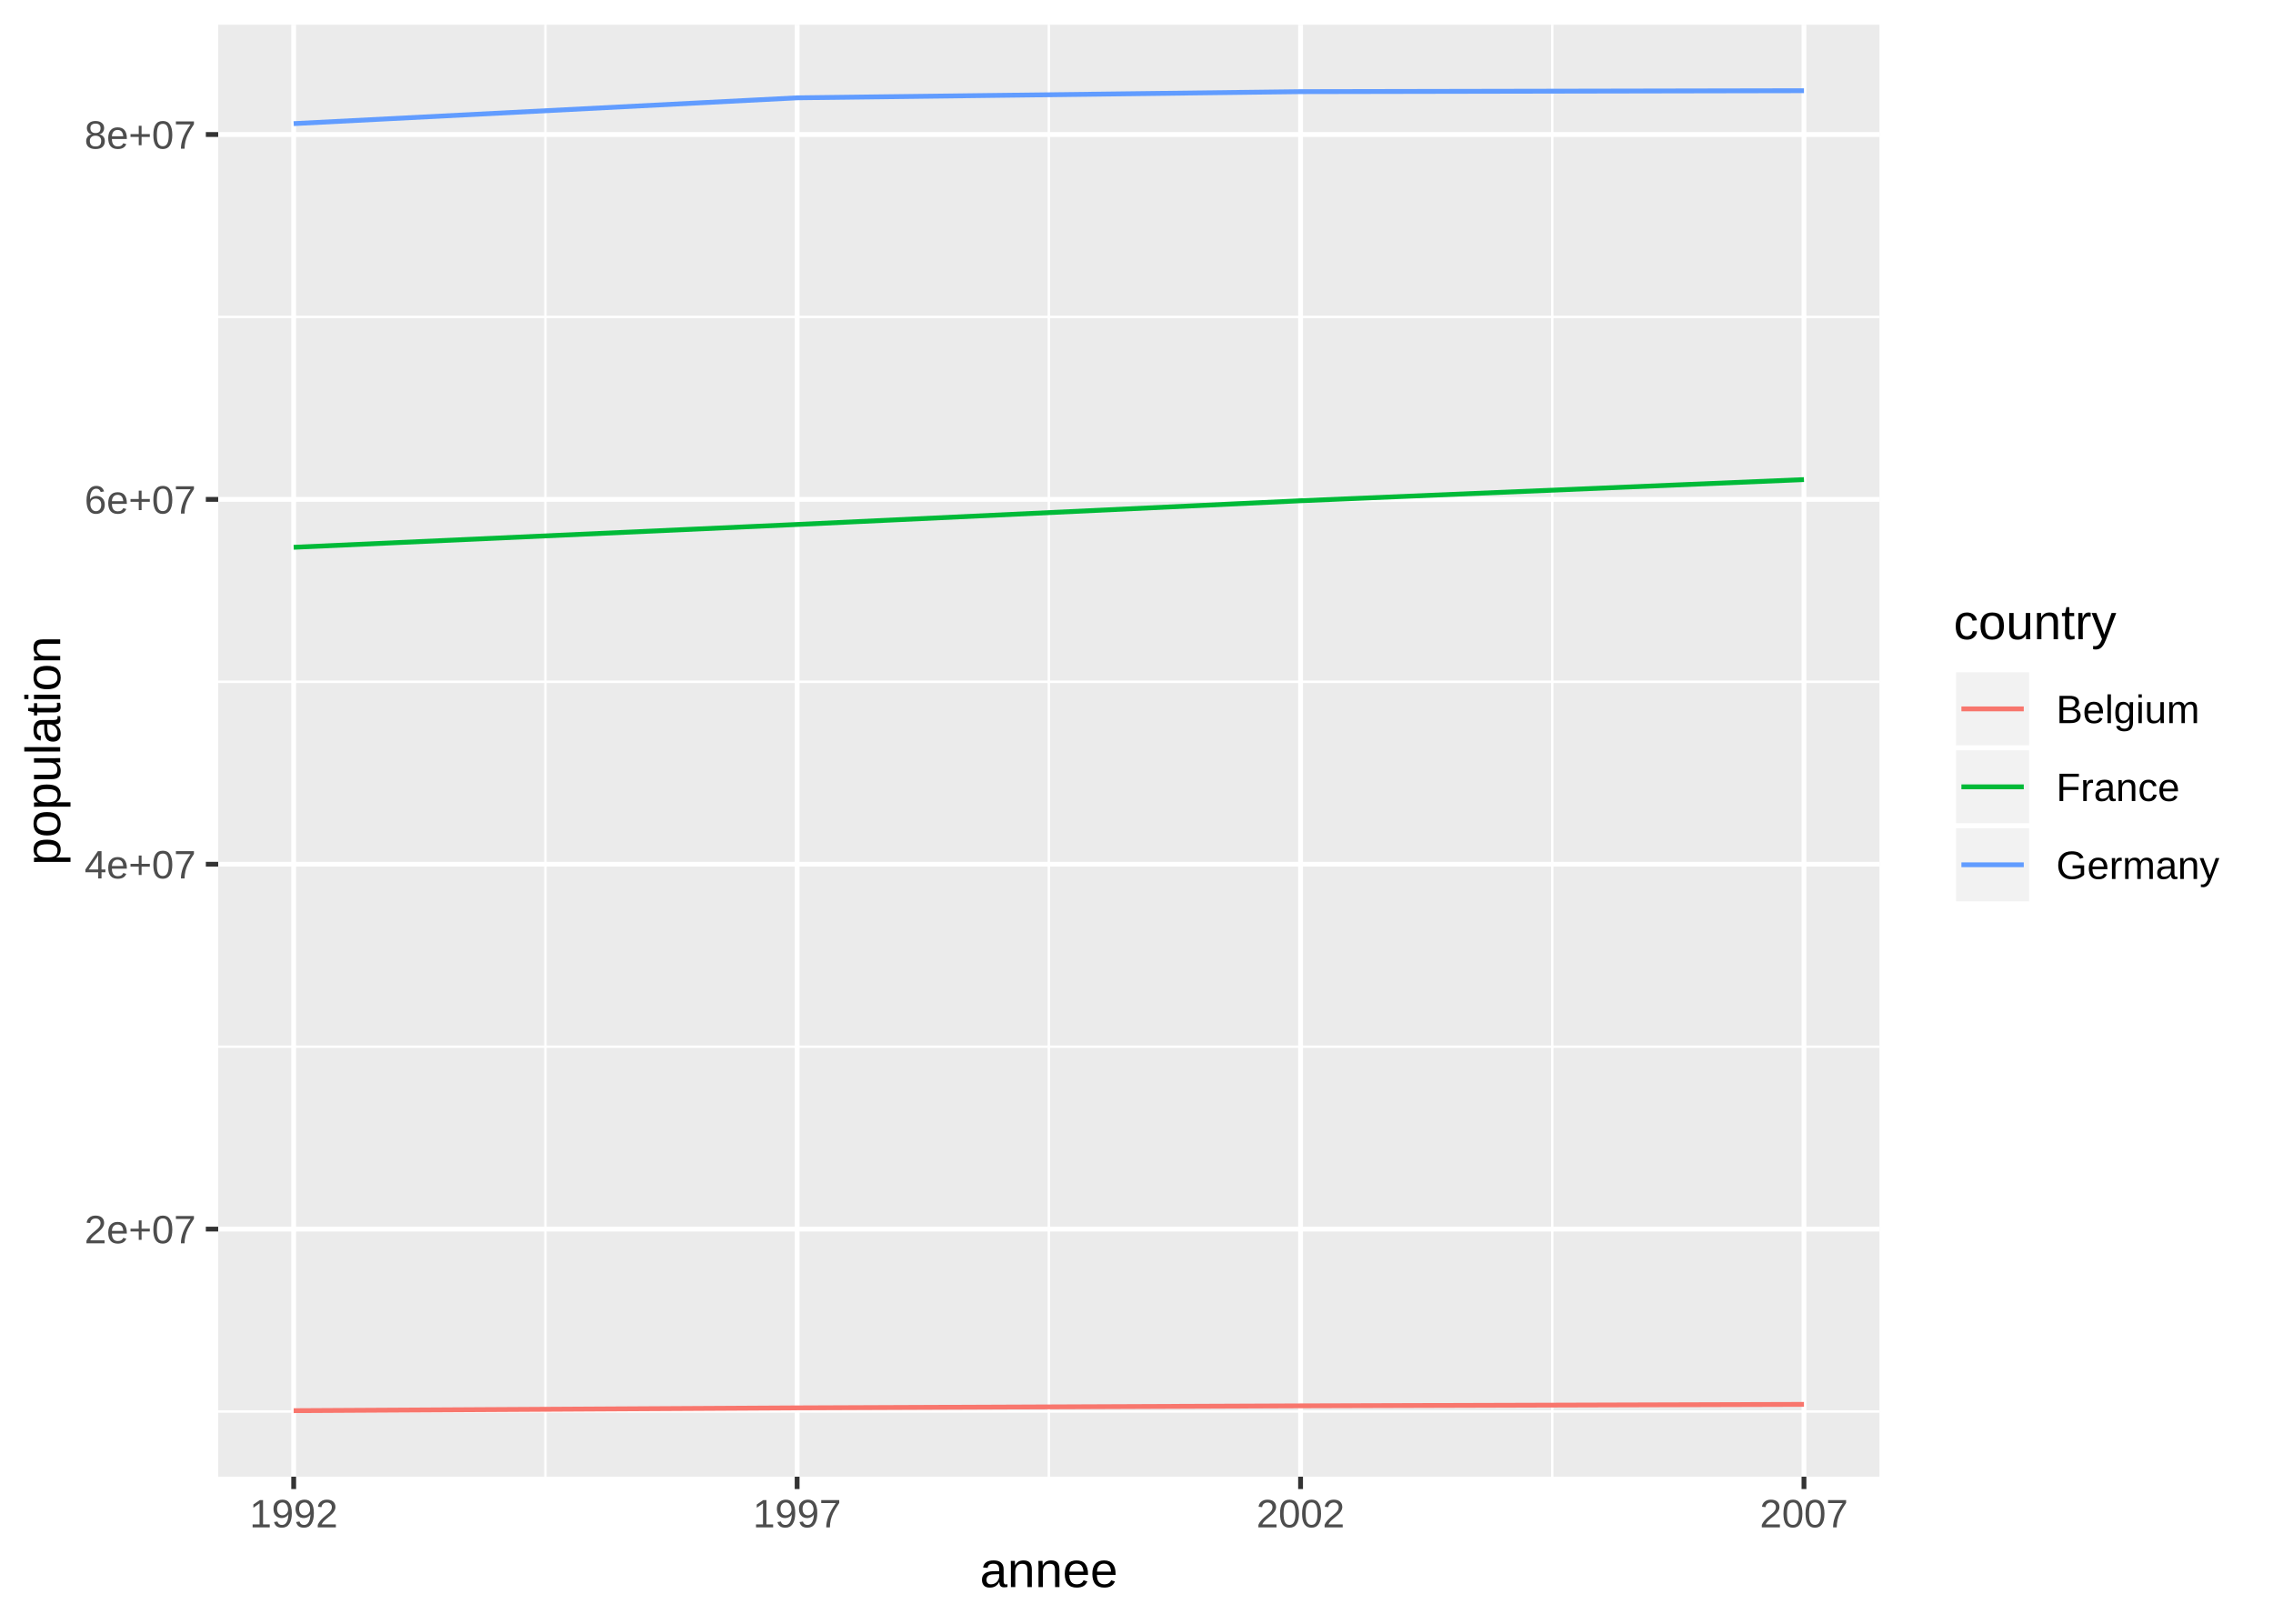
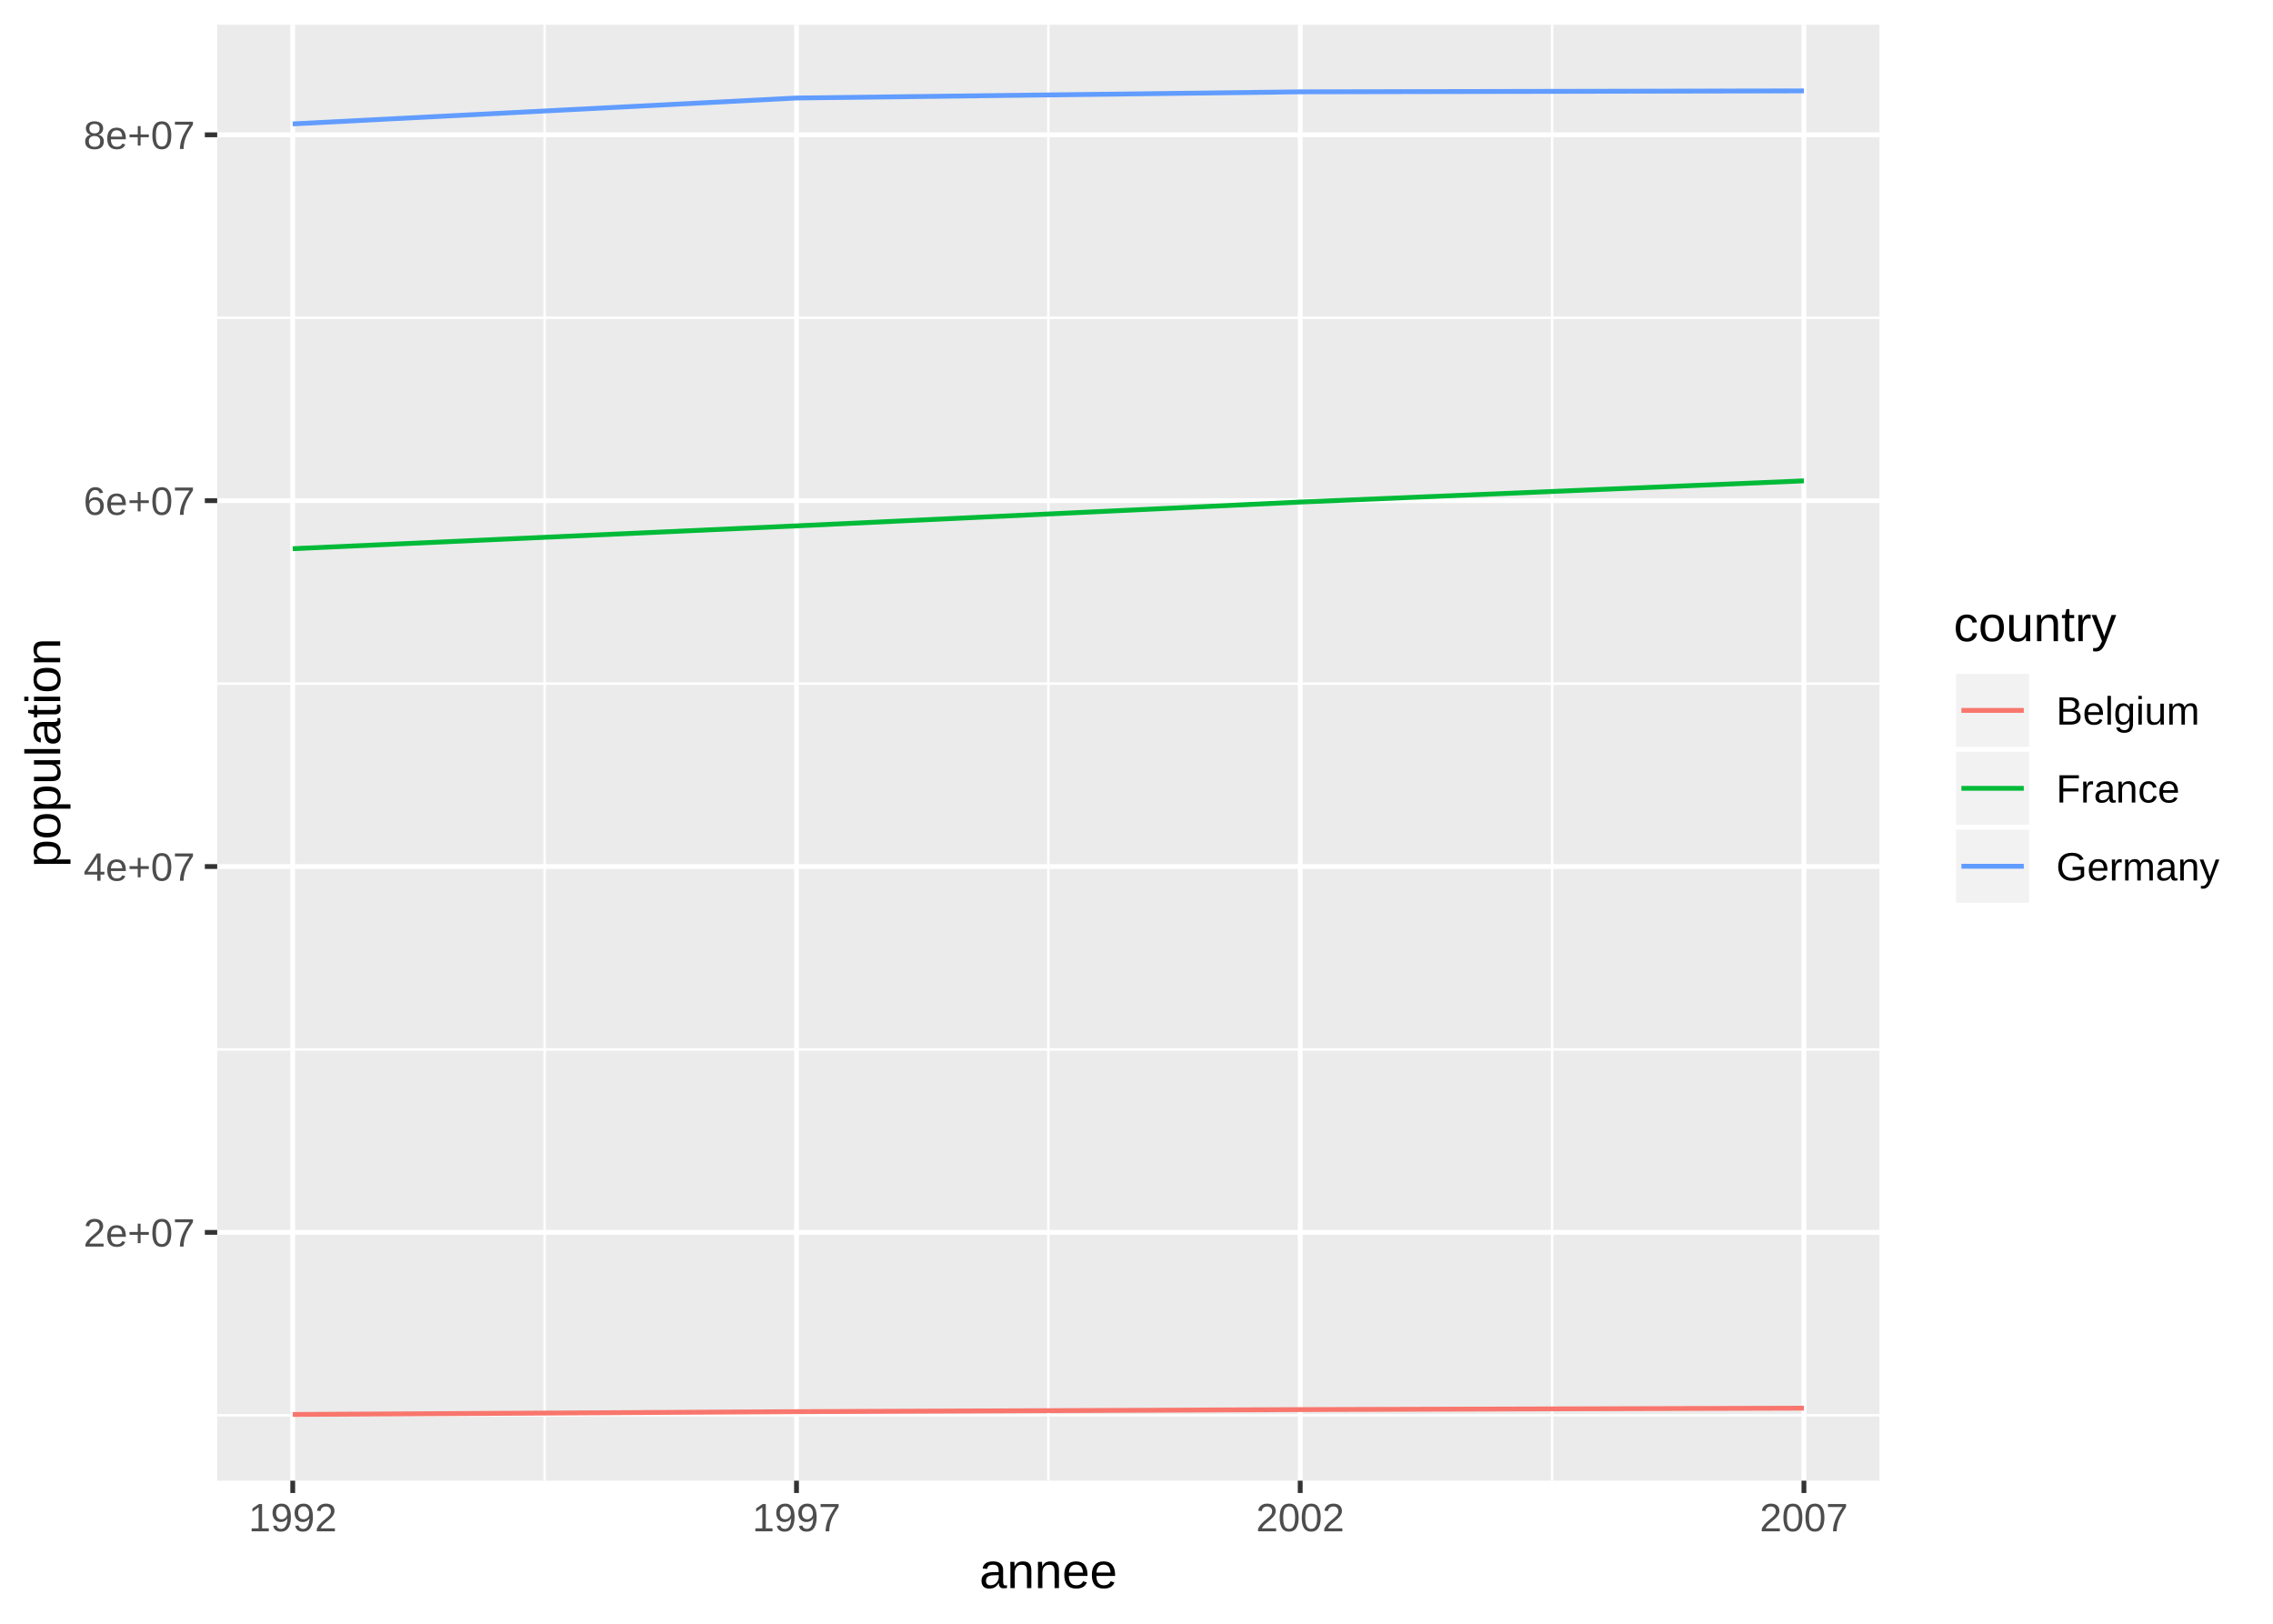
<svg xmlns="http://www.w3.org/2000/svg" viewBox="0 0 504.00 360.00">
  <defs>
    <style type="text/css">
-     line, polyline, path, rect, circle {
+     line, polyline, polygon, path, rect, circle {
      fill: none;
      stroke: #000000;
      stroke-linecap: round;
      stroke-linejoin: round;
      stroke-miterlimit: 10.00;
    }
  </style>
  </defs>
  <rect width="100%" height="100%" style="stroke: none; fill: #FFFFFF;" />
  <rect x="0.00" y="0.00" width="504.00" height="360.00" style="stroke-width: 1.07; stroke: #FFFFFF; fill: #FFFFFF;" />
  <defs>
-     <clipPath id="cpNDguMzgwM3w0MTYuNzQ1fDMyNy4zOTZ8NS40Nzk0NQ==">
-       <rect x="48.38" y="5.48" width="368.36" height="321.92" />
+     <clipPath id="cpNDguMTZ8NDE2Ljc1fDMyOC4yOHw1LjQ4">
+       <rect x="48.16" y="5.48" width="368.58" height="322.80" />
    </clipPath>
  </defs>
-   <rect x="48.38" y="5.48" width="368.36" height="321.92" style="stroke-width: 1.07; stroke: none; fill: #EBEBEB;" clip-path="url(#cpNDguMzgwM3w0MTYuNzQ1fDMyNy4zOTZ8NS40Nzk0NQ==)" />
-   <polyline points="48.38,312.95 416.75,312.95 " style="stroke-width: 0.53; stroke: #FFFFFF; stroke-linecap: butt;" clip-path="url(#cpNDguMzgwM3w0MTYuNzQ1fDMyNy4zOTZ8NS40Nzk0NQ==)" />
-   <polyline points="48.38,232.06 416.75,232.06 " style="stroke-width: 0.53; stroke: #FFFFFF; stroke-linecap: butt;" clip-path="url(#cpNDguMzgwM3w0MTYuNzQ1fDMyNy4zOTZ8NS40Nzk0NQ==)" />
-   <polyline points="48.38,151.16 416.75,151.16 " style="stroke-width: 0.53; stroke: #FFFFFF; stroke-linecap: butt;" clip-path="url(#cpNDguMzgwM3w0MTYuNzQ1fDMyNy4zOTZ8NS40Nzk0NQ==)" />
-   <polyline points="48.38,70.27 416.75,70.27 " style="stroke-width: 0.53; stroke: #FFFFFF; stroke-linecap: butt;" clip-path="url(#cpNDguMzgwM3w0MTYuNzQ1fDMyNy4zOTZ8NS40Nzk0NQ==)" />
-   <polyline points="120.94,327.40 120.94,5.48 " style="stroke-width: 0.53; stroke: #FFFFFF; stroke-linecap: butt;" clip-path="url(#cpNDguMzgwM3w0MTYuNzQ1fDMyNy4zOTZ8NS40Nzk0NQ==)" />
-   <polyline points="232.56,327.40 232.56,5.48 " style="stroke-width: 0.53; stroke: #FFFFFF; stroke-linecap: butt;" clip-path="url(#cpNDguMzgwM3w0MTYuNzQ1fDMyNy4zOTZ8NS40Nzk0NQ==)" />
-   <polyline points="344.19,327.40 344.19,5.48 " style="stroke-width: 0.53; stroke: #FFFFFF; stroke-linecap: butt;" clip-path="url(#cpNDguMzgwM3w0MTYuNzQ1fDMyNy4zOTZ8NS40Nzk0NQ==)" />
-   <polyline points="48.38,272.50 416.75,272.50 " style="stroke-width: 1.07; stroke: #FFFFFF; stroke-linecap: butt;" clip-path="url(#cpNDguMzgwM3w0MTYuNzQ1fDMyNy4zOTZ8NS40Nzk0NQ==)" />
-   <polyline points="48.38,191.61 416.75,191.61 " style="stroke-width: 1.07; stroke: #FFFFFF; stroke-linecap: butt;" clip-path="url(#cpNDguMzgwM3w0MTYuNzQ1fDMyNy4zOTZ8NS40Nzk0NQ==)" />
-   <polyline points="48.38,110.72 416.75,110.72 " style="stroke-width: 1.07; stroke: #FFFFFF; stroke-linecap: butt;" clip-path="url(#cpNDguMzgwM3w0MTYuNzQ1fDMyNy4zOTZ8NS40Nzk0NQ==)" />
-   <polyline points="48.38,29.82 416.75,29.82 " style="stroke-width: 1.07; stroke: #FFFFFF; stroke-linecap: butt;" clip-path="url(#cpNDguMzgwM3w0MTYuNzQ1fDMyNy4zOTZ8NS40Nzk0NQ==)" />
-   <polyline points="65.12,327.40 65.12,5.48 " style="stroke-width: 1.07; stroke: #FFFFFF; stroke-linecap: butt;" clip-path="url(#cpNDguMzgwM3w0MTYuNzQ1fDMyNy4zOTZ8NS40Nzk0NQ==)" />
-   <polyline points="176.75,327.40 176.75,5.48 " style="stroke-width: 1.07; stroke: #FFFFFF; stroke-linecap: butt;" clip-path="url(#cpNDguMzgwM3w0MTYuNzQ1fDMyNy4zOTZ8NS40Nzk0NQ==)" />
-   <polyline points="288.38,327.40 288.38,5.48 " style="stroke-width: 1.07; stroke: #FFFFFF; stroke-linecap: butt;" clip-path="url(#cpNDguMzgwM3w0MTYuNzQ1fDMyNy4zOTZ8NS40Nzk0NQ==)" />
-   <polyline points="400.00,327.40 400.00,5.48 " style="stroke-width: 1.07; stroke: #FFFFFF; stroke-linecap: butt;" clip-path="url(#cpNDguMzgwM3w0MTYuNzQ1fDMyNy4zOTZ8NS40Nzk0NQ==)" />
-   <polyline points="65.12,312.76 176.75,312.14 288.38,311.69 400.00,311.36 " style="stroke-width: 1.07; stroke: #F8766D; stroke-linecap: butt;" clip-path="url(#cpNDguMzgwM3w0MTYuNzQ1fDMyNy4zOTZ8NS40Nzk0NQ==)" />
-   <polyline points="65.12,121.34 176.75,116.28 288.38,111.02 400.00,106.33 " style="stroke-width: 1.07; stroke: #00BA38; stroke-linecap: butt;" clip-path="url(#cpNDguMzgwM3w0MTYuNzQ1fDMyNy4zOTZ8NS40Nzk0NQ==)" />
-   <polyline points="65.12,27.41 176.75,21.69 288.38,20.32 400.00,20.11 " style="stroke-width: 1.07; stroke: #619CFF; stroke-linecap: butt;" clip-path="url(#cpNDguMzgwM3w0MTYuNzQ1fDMyNy4zOTZ8NS40Nzk0NQ==)" />
+   <rect x="48.16" y="5.48" width="368.58" height="322.80" style="stroke-width: 1.07; stroke: none; fill: #EBEBEB;" clip-path="url(#cpNDguMTZ8NDE2Ljc1fDMyOC4yOHw1LjQ4)" />
+   <polyline points="48.16,313.79 416.75,313.79 " style="stroke-width: 0.53; stroke: #FFFFFF; stroke-linecap: butt;" clip-path="url(#cpNDguMTZ8NDE2Ljc1fDMyOC4yOHw1LjQ4)" />
+   <polyline points="48.16,232.67 416.75,232.67 " style="stroke-width: 0.53; stroke: #FFFFFF; stroke-linecap: butt;" clip-path="url(#cpNDguMTZ8NDE2Ljc1fDMyOC4yOHw1LjQ4)" />
+   <polyline points="48.16,151.56 416.75,151.56 " style="stroke-width: 0.53; stroke: #FFFFFF; stroke-linecap: butt;" clip-path="url(#cpNDguMTZ8NDE2Ljc1fDMyOC4yOHw1LjQ4)" />
+   <polyline points="48.16,70.45 416.75,70.45 " style="stroke-width: 0.53; stroke: #FFFFFF; stroke-linecap: butt;" clip-path="url(#cpNDguMTZ8NDE2Ljc1fDMyOC4yOHw1LjQ4)" />
+   <polyline points="120.76,328.28 120.76,5.48 " style="stroke-width: 0.53; stroke: #FFFFFF; stroke-linecap: butt;" clip-path="url(#cpNDguMTZ8NDE2Ljc1fDMyOC4yOHw1LjQ4)" />
+   <polyline points="232.45,328.28 232.45,5.48 " style="stroke-width: 0.53; stroke: #FFFFFF; stroke-linecap: butt;" clip-path="url(#cpNDguMTZ8NDE2Ljc1fDMyOC4yOHw1LjQ4)" />
+   <polyline points="344.15,328.28 344.15,5.48 " style="stroke-width: 0.53; stroke: #FFFFFF; stroke-linecap: butt;" clip-path="url(#cpNDguMTZ8NDE2Ljc1fDMyOC4yOHw1LjQ4)" />
+   <polyline points="48.16,273.23 416.75,273.23 " style="stroke-width: 1.07; stroke: #FFFFFF; stroke-linecap: butt;" clip-path="url(#cpNDguMTZ8NDE2Ljc1fDMyOC4yOHw1LjQ4)" />
+   <polyline points="48.16,192.12 416.75,192.12 " style="stroke-width: 1.07; stroke: #FFFFFF; stroke-linecap: butt;" clip-path="url(#cpNDguMTZ8NDE2Ljc1fDMyOC4yOHw1LjQ4)" />
+   <polyline points="48.16,111.00 416.75,111.00 " style="stroke-width: 1.07; stroke: #FFFFFF; stroke-linecap: butt;" clip-path="url(#cpNDguMTZ8NDE2Ljc1fDMyOC4yOHw1LjQ4)" />
+   <polyline points="48.16,29.89 416.75,29.89 " style="stroke-width: 1.07; stroke: #FFFFFF; stroke-linecap: butt;" clip-path="url(#cpNDguMTZ8NDE2Ljc1fDMyOC4yOHw1LjQ4)" />
+   <polyline points="64.91,328.28 64.91,5.48 " style="stroke-width: 1.07; stroke: #FFFFFF; stroke-linecap: butt;" clip-path="url(#cpNDguMTZ8NDE2Ljc1fDMyOC4yOHw1LjQ4)" />
+   <polyline points="176.61,328.28 176.61,5.48 " style="stroke-width: 1.07; stroke: #FFFFFF; stroke-linecap: butt;" clip-path="url(#cpNDguMTZ8NDE2Ljc1fDMyOC4yOHw1LjQ4)" />
+   <polyline points="288.30,328.28 288.30,5.48 " style="stroke-width: 1.07; stroke: #FFFFFF; stroke-linecap: butt;" clip-path="url(#cpNDguMTZ8NDE2Ljc1fDMyOC4yOHw1LjQ4)" />
+   <polyline points="399.99,328.28 399.99,5.48 " style="stroke-width: 1.07; stroke: #FFFFFF; stroke-linecap: butt;" clip-path="url(#cpNDguMTZ8NDE2Ljc1fDMyOC4yOHw1LjQ4)" />
+   <polyline points="64.91,313.60 176.61,312.98 288.30,312.52 399.99,312.20 " style="stroke-width: 1.07; stroke: #F8766D; stroke-linecap: butt;" clip-path="url(#cpNDguMTZ8NDE2Ljc1fDMyOC4yOHw1LjQ4)" />
+   <polyline points="64.91,121.65 176.61,116.59 288.30,111.31 399.99,106.61 " style="stroke-width: 1.07; stroke: #00BA38; stroke-linecap: butt;" clip-path="url(#cpNDguMTZ8NDE2Ljc1fDMyOC4yOHw1LjQ4)" />
+   <polyline points="64.91,27.47 176.61,21.73 288.30,20.36 399.99,20.15 " style="stroke-width: 1.07; stroke: #619CFF; stroke-linecap: butt;" clip-path="url(#cpNDguMTZ8NDE2Ljc1fDMyOC4yOHw1LjQ4)" />
  <defs>
-     <clipPath id="cpMHw1MDR8MzYwfDA=">
+     <clipPath id="cpMC4wMHw1MDQuMDB8MzYwLjAwfDAuMDA=">
      <rect x="0.00" y="0.00" width="504.00" height="360.00" />
    </clipPath>
  </defs>
-   <g clip-path="url(#cpMHw1MDR8MzYwfDA=)">
-     <text x="18.73" y="275.65" style="font-size: 8.80px; fill: #4D4D4D; font-family: Arial;" textLength="24.72px" lengthAdjust="spacingAndGlyphs">2e+07</text>
+   <g clip-path="url(#cpMC4wMHw1MDQuMDB8MzYwLjAwfDAuMDA=)">
+     <text x="18.51" y="276.38" style="font-size: 8.80px; fill: #4D4D4D; font-family: Arial;" textLength="24.72px" lengthAdjust="spacingAndGlyphs">2e+07</text>
  </g>
-   <g clip-path="url(#cpMHw1MDR8MzYwfDA=)">
-     <text x="18.73" y="194.76" style="font-size: 8.80px; fill: #4D4D4D; font-family: Arial;" textLength="24.72px" lengthAdjust="spacingAndGlyphs">4e+07</text>
+   <g clip-path="url(#cpMC4wMHw1MDQuMDB8MzYwLjAwfDAuMDA=)">
+     <text x="18.51" y="195.27" style="font-size: 8.80px; fill: #4D4D4D; font-family: Arial;" textLength="24.72px" lengthAdjust="spacingAndGlyphs">4e+07</text>
  </g>
-   <g clip-path="url(#cpMHw1MDR8MzYwfDA=)">
-     <text x="18.73" y="113.87" style="font-size: 8.80px; fill: #4D4D4D; font-family: Arial;" textLength="24.72px" lengthAdjust="spacingAndGlyphs">6e+07</text>
+   <g clip-path="url(#cpMC4wMHw1MDQuMDB8MzYwLjAwfDAuMDA=)">
+     <text x="18.51" y="114.15" style="font-size: 8.80px; fill: #4D4D4D; font-family: Arial;" textLength="24.72px" lengthAdjust="spacingAndGlyphs">6e+07</text>
  </g>
-   <g clip-path="url(#cpMHw1MDR8MzYwfDA=)">
-     <text x="18.73" y="32.97" style="font-size: 8.80px; fill: #4D4D4D; font-family: Arial;" textLength="24.72px" lengthAdjust="spacingAndGlyphs">8e+07</text>
+   <g clip-path="url(#cpMC4wMHw1MDQuMDB8MzYwLjAwfDAuMDA=)">
+     <text x="18.51" y="33.04" style="font-size: 8.80px; fill: #4D4D4D; font-family: Arial;" textLength="24.72px" lengthAdjust="spacingAndGlyphs">8e+07</text>
  </g>
-   <polyline points="45.64,272.50 48.38,272.50 " style="stroke-width: 1.07; stroke: #333333; stroke-linecap: butt;" clip-path="url(#cpMHw1MDR8MzYwfDA=)" />
-   <polyline points="45.64,191.61 48.38,191.61 " style="stroke-width: 1.07; stroke: #333333; stroke-linecap: butt;" clip-path="url(#cpMHw1MDR8MzYwfDA=)" />
-   <polyline points="45.64,110.72 48.38,110.72 " style="stroke-width: 1.07; stroke: #333333; stroke-linecap: butt;" clip-path="url(#cpMHw1MDR8MzYwfDA=)" />
-   <polyline points="45.64,29.82 48.38,29.82 " style="stroke-width: 1.07; stroke: #333333; stroke-linecap: butt;" clip-path="url(#cpMHw1MDR8MzYwfDA=)" />
-   <polyline points="65.12,330.14 65.12,327.40 " style="stroke-width: 1.07; stroke: #333333; stroke-linecap: butt;" clip-path="url(#cpMHw1MDR8MzYwfDA=)" />
-   <polyline points="176.75,330.14 176.75,327.40 " style="stroke-width: 1.07; stroke: #333333; stroke-linecap: butt;" clip-path="url(#cpMHw1MDR8MzYwfDA=)" />
-   <polyline points="288.38,330.14 288.38,327.40 " style="stroke-width: 1.07; stroke: #333333; stroke-linecap: butt;" clip-path="url(#cpMHw1MDR8MzYwfDA=)" />
-   <polyline points="400.00,330.14 400.00,327.40 " style="stroke-width: 1.07; stroke: #333333; stroke-linecap: butt;" clip-path="url(#cpMHw1MDR8MzYwfDA=)" />
-   <g clip-path="url(#cpMHw1MDR8MzYwfDA=)">
-     <text x="55.34" y="338.63" style="font-size: 8.80px; fill: #4D4D4D; font-family: Arial;" textLength="19.58px" lengthAdjust="spacingAndGlyphs">1992</text>
+   <polyline points="45.42,273.23 48.16,273.23 " style="stroke-width: 1.07; stroke: #333333; stroke-linecap: butt;" clip-path="url(#cpMC4wMHw1MDQuMDB8MzYwLjAwfDAuMDA=)" />
+   <polyline points="45.42,192.12 48.16,192.12 " style="stroke-width: 1.07; stroke: #333333; stroke-linecap: butt;" clip-path="url(#cpMC4wMHw1MDQuMDB8MzYwLjAwfDAuMDA=)" />
+   <polyline points="45.42,111.00 48.16,111.00 " style="stroke-width: 1.07; stroke: #333333; stroke-linecap: butt;" clip-path="url(#cpMC4wMHw1MDQuMDB8MzYwLjAwfDAuMDA=)" />
+   <polyline points="45.42,29.89 48.16,29.89 " style="stroke-width: 1.07; stroke: #333333; stroke-linecap: butt;" clip-path="url(#cpMC4wMHw1MDQuMDB8MzYwLjAwfDAuMDA=)" />
+   <polyline points="64.91,331.02 64.91,328.28 " style="stroke-width: 1.07; stroke: #333333; stroke-linecap: butt;" clip-path="url(#cpMC4wMHw1MDQuMDB8MzYwLjAwfDAuMDA=)" />
+   <polyline points="176.61,331.02 176.61,328.28 " style="stroke-width: 1.07; stroke: #333333; stroke-linecap: butt;" clip-path="url(#cpMC4wMHw1MDQuMDB8MzYwLjAwfDAuMDA=)" />
+   <polyline points="288.30,331.02 288.30,328.28 " style="stroke-width: 1.07; stroke: #333333; stroke-linecap: butt;" clip-path="url(#cpMC4wMHw1MDQuMDB8MzYwLjAwfDAuMDA=)" />
+   <polyline points="399.99,331.02 399.99,328.28 " style="stroke-width: 1.07; stroke: #333333; stroke-linecap: butt;" clip-path="url(#cpMC4wMHw1MDQuMDB8MzYwLjAwfDAuMDA=)" />
+   <g clip-path="url(#cpMC4wMHw1MDQuMDB8MzYwLjAwfDAuMDA=)">
+     <text x="55.13" y="339.51" style="font-size: 8.80px; fill: #4D4D4D; font-family: Arial;" textLength="19.58px" lengthAdjust="spacingAndGlyphs">1992</text>
  </g>
-   <g clip-path="url(#cpMHw1MDR8MzYwfDA=)">
-     <text x="166.96" y="338.63" style="font-size: 8.80px; fill: #4D4D4D; font-family: Arial;" textLength="19.58px" lengthAdjust="spacingAndGlyphs">1997</text>
+   <g clip-path="url(#cpMC4wMHw1MDQuMDB8MzYwLjAwfDAuMDA=)">
+     <text x="166.82" y="339.51" style="font-size: 8.80px; fill: #4D4D4D; font-family: Arial;" textLength="19.58px" lengthAdjust="spacingAndGlyphs">1997</text>
  </g>
-   <g clip-path="url(#cpMHw1MDR8MzYwfDA=)">
-     <text x="278.59" y="338.63" style="font-size: 8.80px; fill: #4D4D4D; font-family: Arial;" textLength="19.58px" lengthAdjust="spacingAndGlyphs">2002</text>
+   <g clip-path="url(#cpMC4wMHw1MDQuMDB8MzYwLjAwfDAuMDA=)">
+     <text x="278.51" y="339.51" style="font-size: 8.80px; fill: #4D4D4D; font-family: Arial;" textLength="19.58px" lengthAdjust="spacingAndGlyphs">2002</text>
  </g>
-   <g clip-path="url(#cpMHw1MDR8MzYwfDA=)">
-     <text x="390.21" y="338.63" style="font-size: 8.80px; fill: #4D4D4D; font-family: Arial;" textLength="19.58px" lengthAdjust="spacingAndGlyphs">2007</text>
+   <g clip-path="url(#cpMC4wMHw1MDQuMDB8MzYwLjAwfDAuMDA=)">
+     <text x="390.20" y="339.51" style="font-size: 8.80px; fill: #4D4D4D; font-family: Arial;" textLength="19.58px" lengthAdjust="spacingAndGlyphs">2007</text>
  </g>
-   <g clip-path="url(#cpMHw1MDR8MzYwfDA=)">
-     <text x="217.27" y="351.88" style="font-size: 11.00px; font-family: Arial;" textLength="30.59px" lengthAdjust="spacingAndGlyphs">annee</text>
+   <g clip-path="url(#cpMC4wMHw1MDQuMDB8MzYwLjAwfDAuMDA=)">
+     <text x="217.16" y="352.10" style="font-size: 11.00px; font-family: Arial;" textLength="30.59px" lengthAdjust="spacingAndGlyphs">annee</text>
  </g>
-   <g clip-path="url(#cpMHw1MDR8MzYwfDA=)">
-     <text transform="translate(13.35,191.82) rotate(-90)" style="font-size: 11.00px; font-family: Arial;" textLength="50.77px" lengthAdjust="spacingAndGlyphs">population</text>
+   <g clip-path="url(#cpMC4wMHw1MDQuMDB8MzYwLjAwfDAuMDA=)">
+     <text transform="translate(13.35,192.26) rotate(-90)" style="font-size: 11.00px; font-family: Arial;" textLength="50.77px" lengthAdjust="spacingAndGlyphs">population</text>
  </g>
-   <rect x="427.70" y="127.03" width="70.82" height="78.82" style="stroke-width: 1.07; stroke: none; fill: #FFFFFF;" clip-path="url(#cpMHw1MDR8MzYwfDA=)" />
-   <g clip-path="url(#cpMHw1MDR8MzYwfDA=)">
-     <text x="433.18" y="141.72" style="font-size: 11.00px; font-family: Arial;" textLength="36.07px" lengthAdjust="spacingAndGlyphs">country</text>
+   <rect x="427.70" y="127.58" width="70.82" height="78.60" style="stroke-width: 1.07; stroke: none; fill: #FFFFFF;" clip-path="url(#cpMC4wMHw1MDQuMDB8MzYwLjAwfDAuMDA=)" />
+   <g clip-path="url(#cpMC4wMHw1MDQuMDB8MzYwLjAwfDAuMDA=)">
+     <text x="433.18" y="142.16" style="font-size: 11.00px; font-family: Arial;" textLength="36.07px" lengthAdjust="spacingAndGlyphs">country</text>
  </g>
-   <rect x="433.18" y="148.53" width="17.28" height="17.28" style="stroke-width: 1.07; stroke: #FFFFFF; fill: #F2F2F2;" clip-path="url(#cpMHw1MDR8MzYwfDA=)" />
-   <line x1="434.91" y1="157.17" x2="448.74" y2="157.17" style="stroke-width: 1.07; stroke: #F8766D; stroke-linecap: butt;" clip-path="url(#cpMHw1MDR8MzYwfDA=)" />
-   <rect x="433.18" y="165.81" width="17.28" height="17.28" style="stroke-width: 1.07; stroke: #FFFFFF; fill: #F2F2F2;" clip-path="url(#cpMHw1MDR8MzYwfDA=)" />
-   <line x1="434.91" y1="174.45" x2="448.74" y2="174.45" style="stroke-width: 1.07; stroke: #00BA38; stroke-linecap: butt;" clip-path="url(#cpMHw1MDR8MzYwfDA=)" />
-   <rect x="433.18" y="183.09" width="17.28" height="17.28" style="stroke-width: 1.07; stroke: #FFFFFF; fill: #F2F2F2;" clip-path="url(#cpMHw1MDR8MzYwfDA=)" />
-   <line x1="434.91" y1="191.73" x2="448.74" y2="191.73" style="stroke-width: 1.07; stroke: #619CFF; stroke-linecap: butt;" clip-path="url(#cpMHw1MDR8MzYwfDA=)" />
-   <g clip-path="url(#cpMHw1MDR8MzYwfDA=)">
-     <text x="455.94" y="160.32" style="font-size: 8.80px; font-family: Arial;" textLength="31.79px" lengthAdjust="spacingAndGlyphs">Belgium</text>
+   <rect x="433.18" y="148.86" width="17.28" height="17.28" style="stroke-width: 1.07; stroke: #FFFFFF; fill: #F2F2F2;" clip-path="url(#cpMC4wMHw1MDQuMDB8MzYwLjAwfDAuMDA=)" />
+   <line x1="434.91" y1="157.50" x2="448.74" y2="157.50" style="stroke-width: 1.07; stroke: #F8766D; stroke-linecap: butt;" clip-path="url(#cpMC4wMHw1MDQuMDB8MzYwLjAwfDAuMDA=)" />
+   <rect x="433.18" y="166.14" width="17.28" height="17.28" style="stroke-width: 1.07; stroke: #FFFFFF; fill: #F2F2F2;" clip-path="url(#cpMC4wMHw1MDQuMDB8MzYwLjAwfDAuMDA=)" />
+   <line x1="434.91" y1="174.78" x2="448.74" y2="174.78" style="stroke-width: 1.07; stroke: #00BA38; stroke-linecap: butt;" clip-path="url(#cpMC4wMHw1MDQuMDB8MzYwLjAwfDAuMDA=)" />
+   <rect x="433.18" y="183.42" width="17.28" height="17.28" style="stroke-width: 1.07; stroke: #FFFFFF; fill: #F2F2F2;" clip-path="url(#cpMC4wMHw1MDQuMDB8MzYwLjAwfDAuMDA=)" />
+   <line x1="434.91" y1="192.06" x2="448.74" y2="192.06" style="stroke-width: 1.07; stroke: #619CFF; stroke-linecap: butt;" clip-path="url(#cpMC4wMHw1MDQuMDB8MzYwLjAwfDAuMDA=)" />
+   <g clip-path="url(#cpMC4wMHw1MDQuMDB8MzYwLjAwfDAuMDA=)">
+     <text x="455.94" y="160.65" style="font-size: 8.80px; font-family: Arial;" textLength="31.79px" lengthAdjust="spacingAndGlyphs">Belgium</text>
  </g>
-   <g clip-path="url(#cpMHw1MDR8MzYwfDA=)">
-     <text x="455.94" y="177.60" style="font-size: 8.80px; font-family: Arial;" textLength="27.39px" lengthAdjust="spacingAndGlyphs">France</text>
+   <g clip-path="url(#cpMC4wMHw1MDQuMDB8MzYwLjAwfDAuMDA=)">
+     <text x="455.94" y="177.93" style="font-size: 8.80px; font-family: Arial;" textLength="27.39px" lengthAdjust="spacingAndGlyphs">France</text>
  </g>
-   <g clip-path="url(#cpMHw1MDR8MzYwfDA=)">
-     <text x="455.94" y="194.88" style="font-size: 8.80px; font-family: Arial;" textLength="36.19px" lengthAdjust="spacingAndGlyphs">Germany</text>
+   <g clip-path="url(#cpMC4wMHw1MDQuMDB8MzYwLjAwfDAuMDA=)">
+     <text x="455.94" y="195.21" style="font-size: 8.80px; font-family: Arial;" textLength="36.19px" lengthAdjust="spacingAndGlyphs">Germany</text>
  </g>
</svg>
